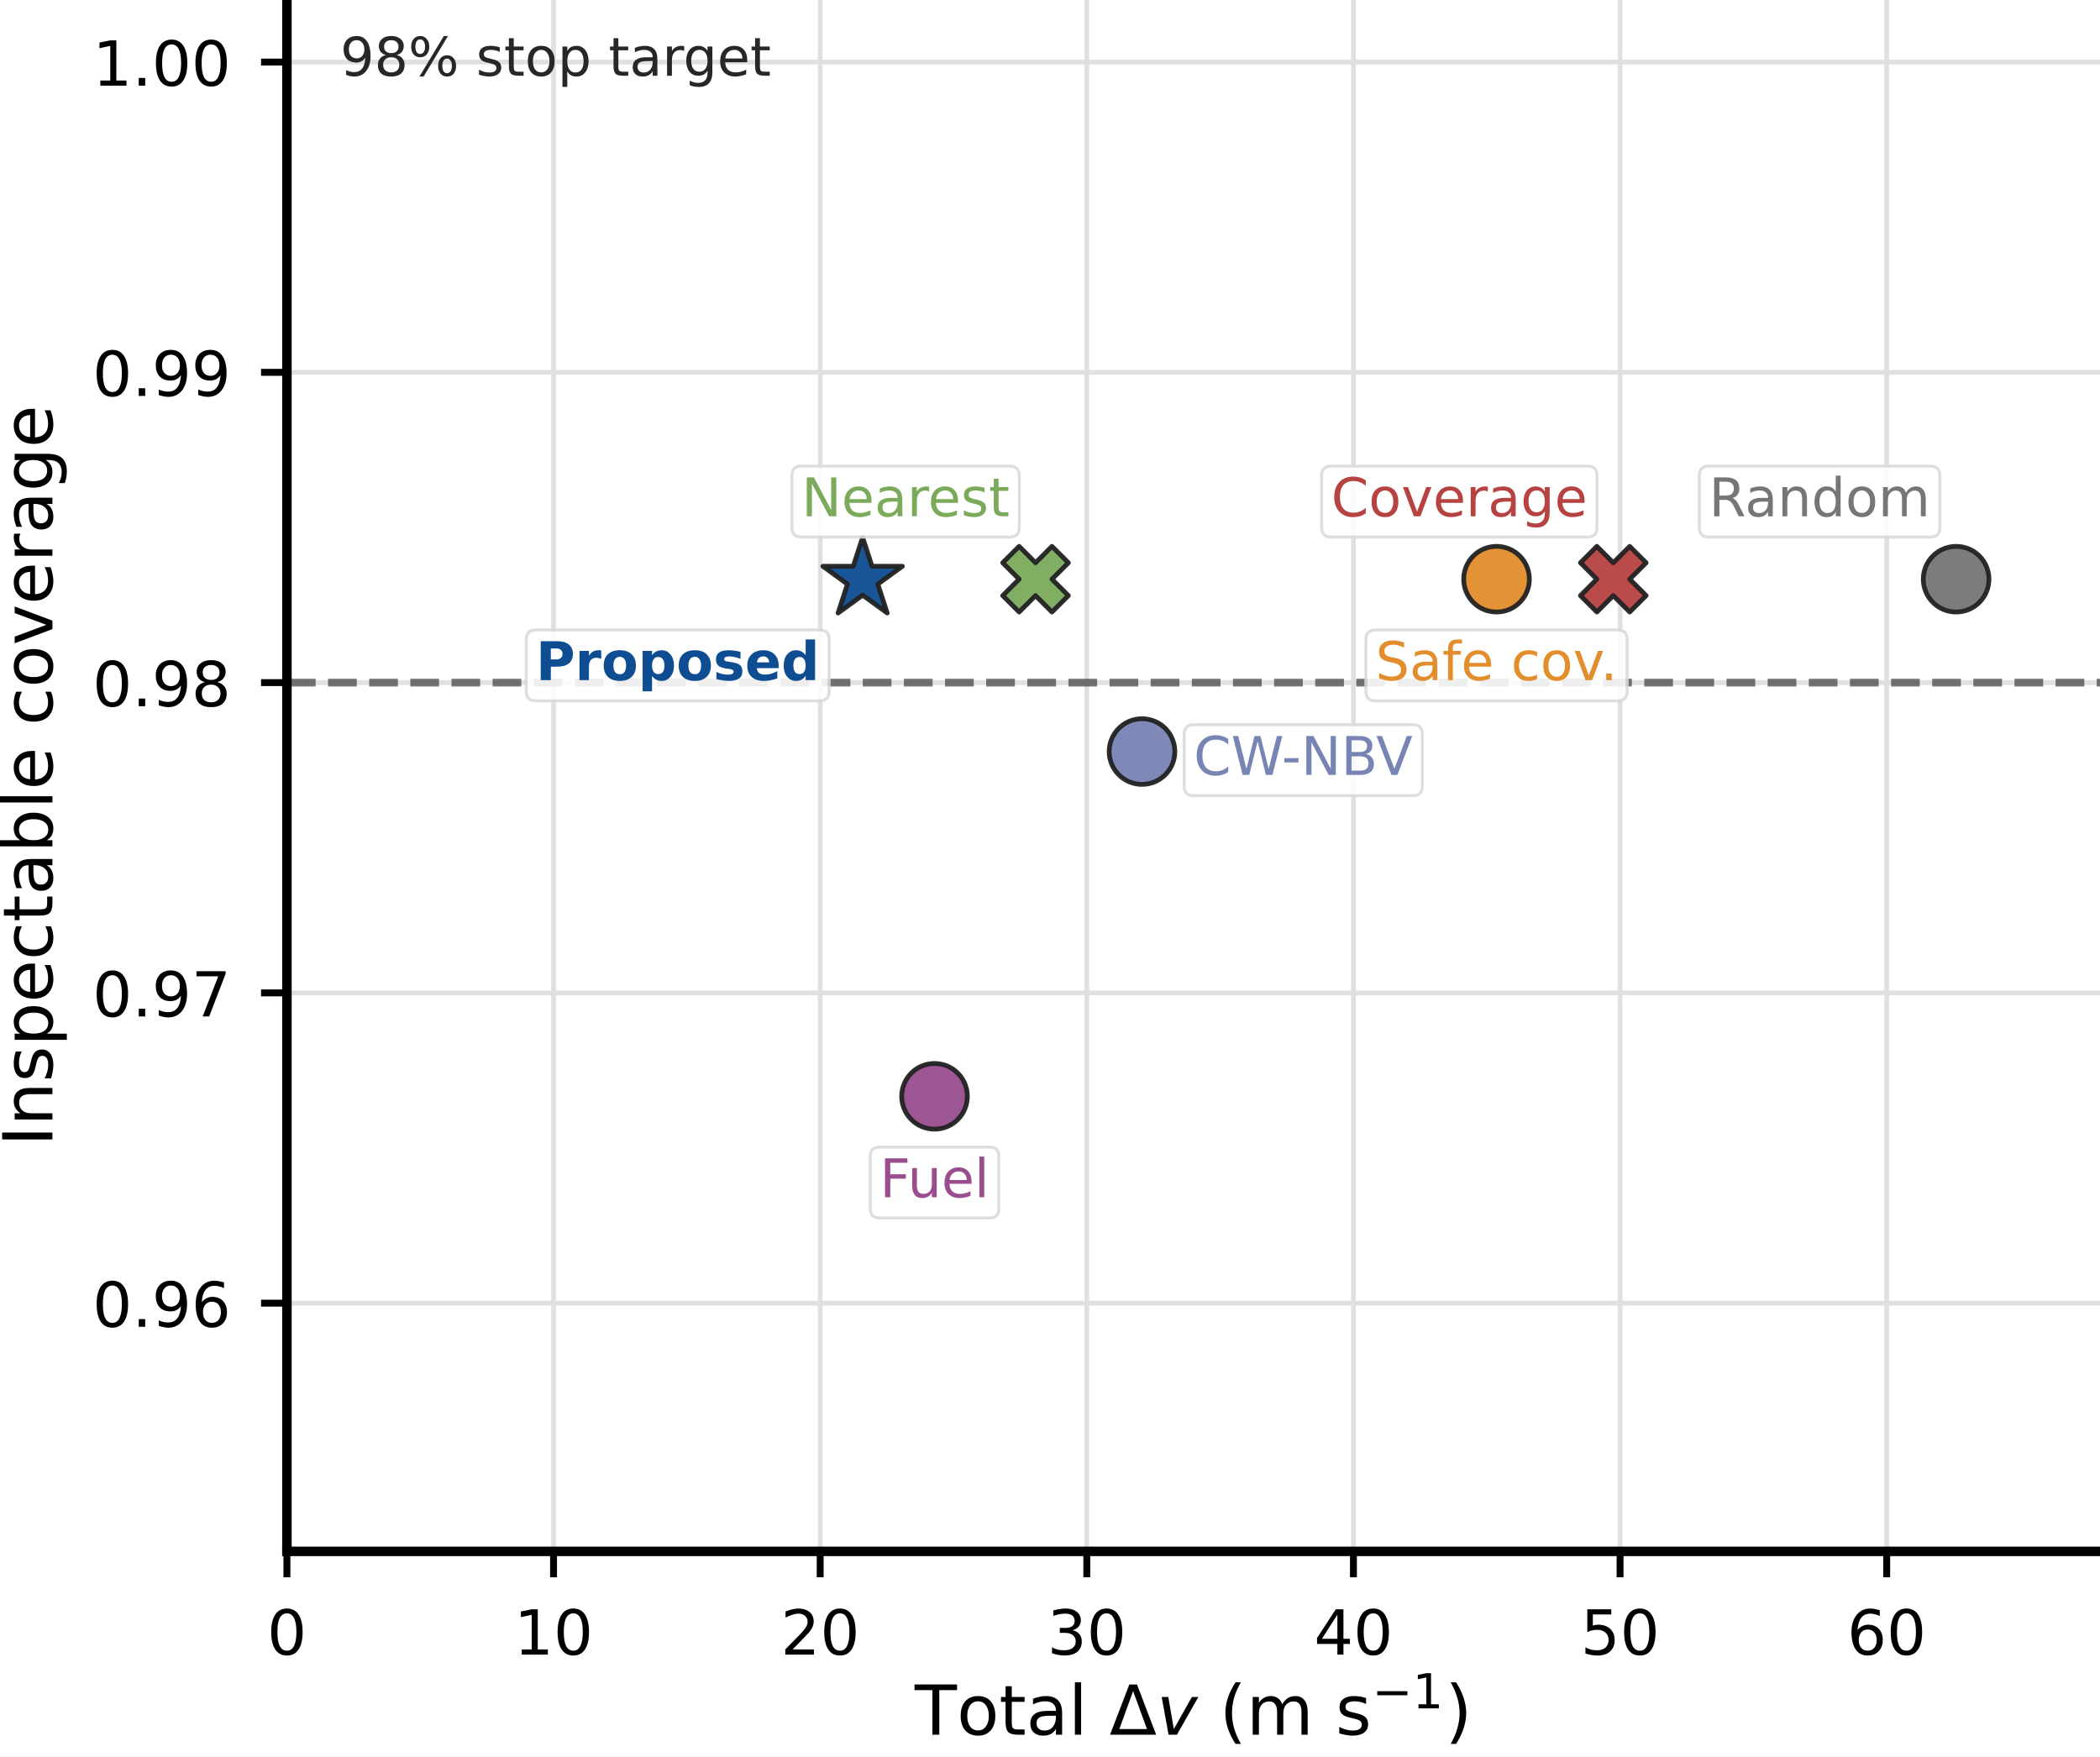
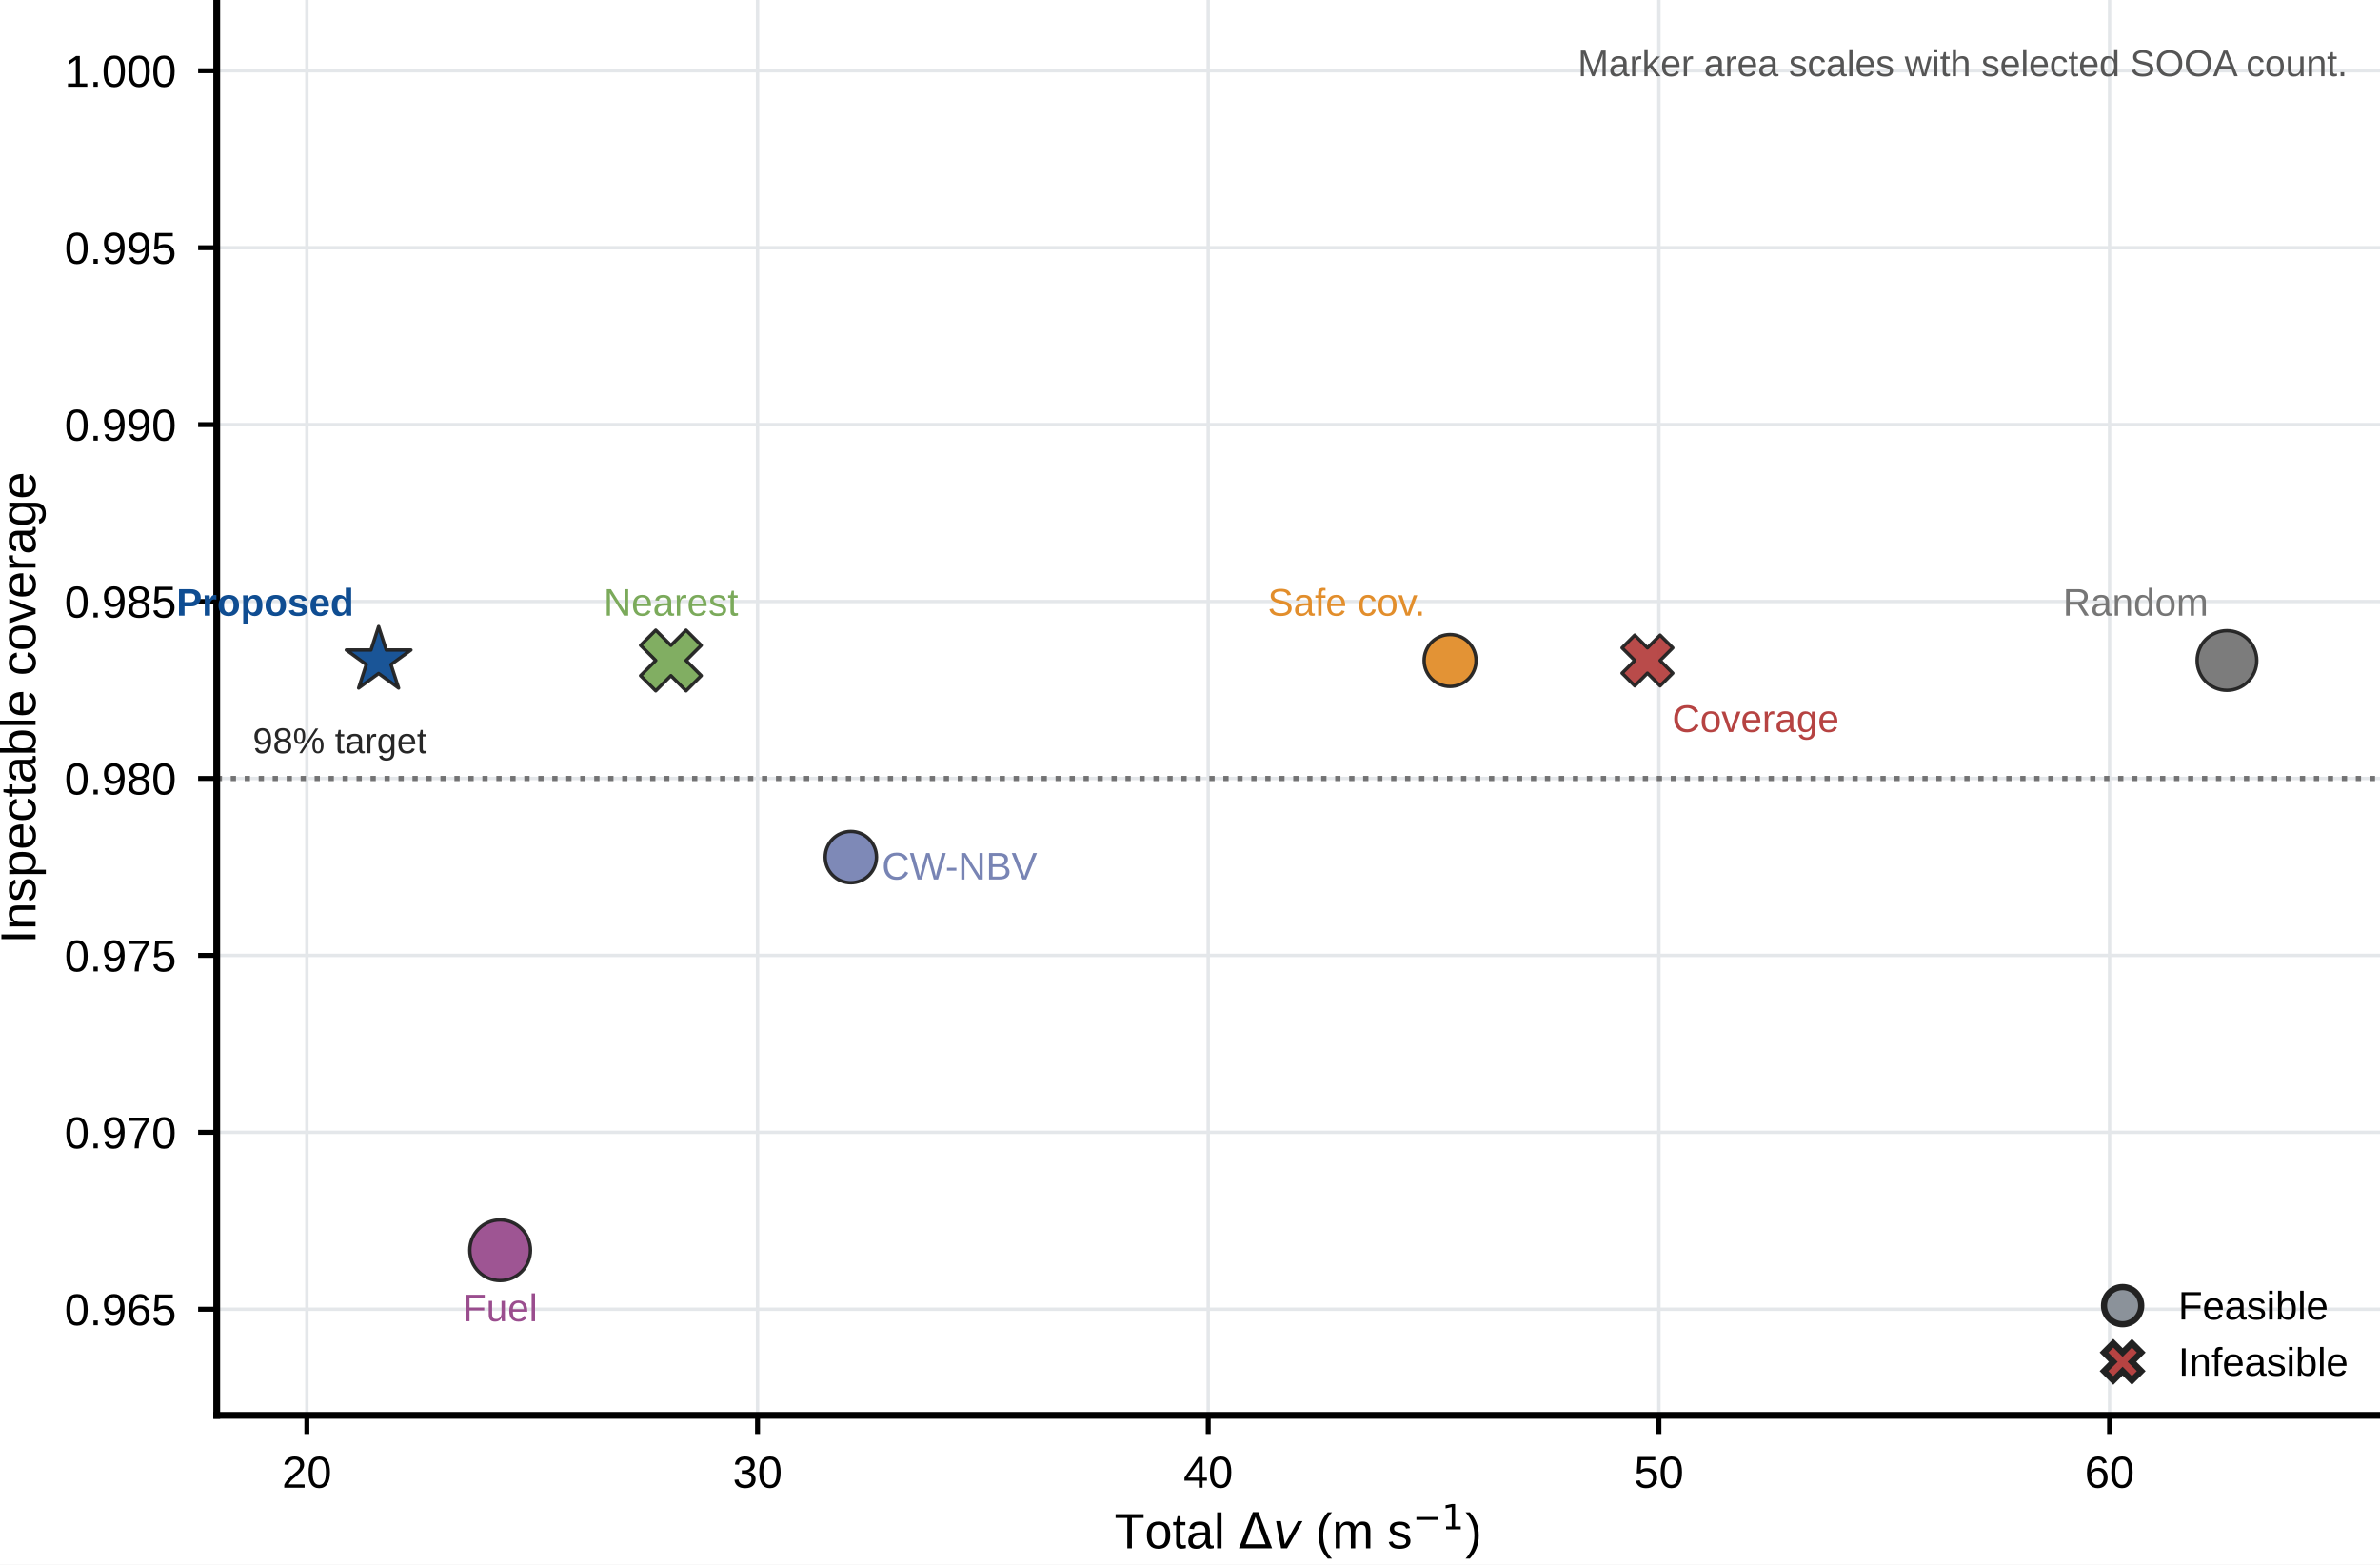
- <svg xmlns="http://www.w3.org/2000/svg" xmlns:xlink="http://www.w3.org/1999/xlink" width="243.534pt" height="203.728pt" viewBox="0 0 243.534 203.728" version="1.1">
+ <svg xmlns="http://www.w3.org/2000/svg" xmlns:xlink="http://www.w3.org/1999/xlink" width="383.536pt" height="252.145pt" viewBox="0 0 383.536 252.145" version="1.1">
  <defs>
    <style type="text/css">*{stroke-linejoin: round; stroke-linecap: butt}</style>
  </defs>
  <g id="figure_1">
    <g id="patch_1">
-       <path d="M 0 203.728  L 243.534 203.728  L 243.534 0  L 0 0  z " style="fill: #ffffff" />
+       <path d="M 0 252.145  L 383.536 252.145  L 383.536 0  L 0 0  z " style="fill: #ffffff" />
    </g>
    <g id="axes_1">
      <g id="patch_2">
-         <path d="M 33.274 179.94  L 243.534 179.94  L 243.534 0  L 33.274 0  z " style="fill: #ffffff" />
+         <path d="M 34.926 228.1  L 383.536 228.1  L 383.536 0  L 34.926 0  z " style="fill: #ffffff" />
      </g>
      <g id="matplotlib.axis_1">
        <g id="xtick_1">
          <g id="line2d_1">
-             <path d="M 33.274 179.94  L 33.274 0  " clip-path="url(#p81a87a617d)" style="fill: none; stroke: #e0e0e0; stroke-width: 0.55; stroke-linecap: square" />
+             <path d="M 49.451 228.1  L 49.451 0  " clip-path="url(#p575b96c145)" style="fill: none; stroke: #e4e7ea; stroke-width: 0.55; stroke-linecap: square" />
          </g>
          <g id="line2d_2">
            <defs>
-               <path id="mcf0226bdfc" d="M 0 0  L 0 3  " style="stroke: #000000; stroke-width: 0.8" />
+               <path id="m4b078c3cdf" d="M 0 0  L 0 3  " style="stroke: #000000; stroke-width: 0.8" />
            </defs>
            <g>
-               <use xlink:href="#mcf0226bdfc" x="33.274" y="179.94" style="stroke: #000000; stroke-width: 0.8" />
+               <use xlink:href="#m4b078c3cdf" x="49.451" y="228.1" style="stroke: #000000; stroke-width: 0.8" />
            </g>
          </g>
          <g id="text_1">
-             <text style="font-size: 7.2px; font-family: 'DejaVu Sans'; text-anchor: middle" x="33.274" y="191.911" transform="rotate(-0 33.27375 191.9109)">0</text>
+             <text style="font-size: 7.2px; font-family: 'Arial', 'DejaVu Sans', 'Liberation Sans', sans-serif; text-anchor: middle" x="49.451" y="239.754" transform="rotate(-0 49.45117 239.7536)">20</text>
          </g>
        </g>
        <g id="xtick_2">
          <g id="line2d_3">
-             <path d="M 64.194 179.94  L 64.194 0  " clip-path="url(#p81a87a617d)" style="fill: none; stroke: #e0e0e0; stroke-width: 0.55; stroke-linecap: square" />
+             <path d="M 122.078 228.1  L 122.078 0  " clip-path="url(#p575b96c145)" style="fill: none; stroke: #e4e7ea; stroke-width: 0.55; stroke-linecap: square" />
          </g>
          <g id="line2d_4">
            <g>
-               <use xlink:href="#mcf0226bdfc" x="64.194" y="179.94" style="stroke: #000000; stroke-width: 0.8" />
+               <use xlink:href="#m4b078c3cdf" x="122.078" y="228.1" style="stroke: #000000; stroke-width: 0.8" />
            </g>
          </g>
          <g id="text_2">
-             <text style="font-size: 7.2px; font-family: 'DejaVu Sans'; text-anchor: middle" x="64.194" y="191.911" transform="rotate(-0 64.19434 191.9109)">10</text>
+             <text style="font-size: 7.2px; font-family: 'Arial', 'DejaVu Sans', 'Liberation Sans', sans-serif; text-anchor: middle" x="122.078" y="239.754" transform="rotate(-0 122.0782 239.7536)">30</text>
          </g>
        </g>
        <g id="xtick_3">
          <g id="line2d_5">
-             <path d="M 95.115 179.94  L 95.115 0  " clip-path="url(#p81a87a617d)" style="fill: none; stroke: #e0e0e0; stroke-width: 0.55; stroke-linecap: square" />
+             <path d="M 194.705 228.1  L 194.705 0  " clip-path="url(#p575b96c145)" style="fill: none; stroke: #e4e7ea; stroke-width: 0.55; stroke-linecap: square" />
          </g>
          <g id="line2d_6">
            <g>
-               <use xlink:href="#mcf0226bdfc" x="95.115" y="179.94" style="stroke: #000000; stroke-width: 0.8" />
+               <use xlink:href="#m4b078c3cdf" x="194.705" y="228.1" style="stroke: #000000; stroke-width: 0.8" />
            </g>
          </g>
          <g id="text_3">
-             <text style="font-size: 7.2px; font-family: 'DejaVu Sans'; text-anchor: middle" x="95.115" y="191.911" transform="rotate(-0 95.11493 191.9109)">20</text>
+             <text style="font-size: 7.2px; font-family: 'Arial', 'DejaVu Sans', 'Liberation Sans', sans-serif; text-anchor: middle" x="194.705" y="239.754" transform="rotate(-0 194.7053 239.7536)">40</text>
          </g>
        </g>
        <g id="xtick_4">
          <g id="line2d_7">
-             <path d="M 126.036 179.94  L 126.036 0  " clip-path="url(#p81a87a617d)" style="fill: none; stroke: #e0e0e0; stroke-width: 0.55; stroke-linecap: square" />
+             <path d="M 267.332 228.1  L 267.332 0  " clip-path="url(#p575b96c145)" style="fill: none; stroke: #e4e7ea; stroke-width: 0.55; stroke-linecap: square" />
          </g>
          <g id="line2d_8">
            <g>
-               <use xlink:href="#mcf0226bdfc" x="126.036" y="179.94" style="stroke: #000000; stroke-width: 0.8" />
+               <use xlink:href="#m4b078c3cdf" x="267.332" y="228.1" style="stroke: #000000; stroke-width: 0.8" />
            </g>
          </g>
          <g id="text_4">
-             <text style="font-size: 7.2px; font-family: 'DejaVu Sans'; text-anchor: middle" x="126.036" y="191.911" transform="rotate(-0 126.0355 191.9109)">30</text>
+             <text style="font-size: 7.2px; font-family: 'Arial', 'DejaVu Sans', 'Liberation Sans', sans-serif; text-anchor: middle" x="267.332" y="239.754" transform="rotate(-0 267.3324 239.7536)">50</text>
          </g>
        </g>
        <g id="xtick_5">
          <g id="line2d_9">
-             <path d="M 156.956 179.94  L 156.956 0  " clip-path="url(#p81a87a617d)" style="fill: none; stroke: #e0e0e0; stroke-width: 0.55; stroke-linecap: square" />
+             <path d="M 339.959 228.1  L 339.959 0  " clip-path="url(#p575b96c145)" style="fill: none; stroke: #e4e7ea; stroke-width: 0.55; stroke-linecap: square" />
          </g>
          <g id="line2d_10">
            <g>
-               <use xlink:href="#mcf0226bdfc" x="156.956" y="179.94" style="stroke: #000000; stroke-width: 0.8" />
+               <use xlink:href="#m4b078c3cdf" x="339.959" y="228.1" style="stroke: #000000; stroke-width: 0.8" />
            </g>
          </g>
          <g id="text_5">
-             <text style="font-size: 7.2px; font-family: 'DejaVu Sans'; text-anchor: middle" x="156.956" y="191.911" transform="rotate(-0 156.9561 191.9109)">40</text>
-           </g>
-         </g>
-         <g id="xtick_6">
-           <g id="line2d_11">
-             <path d="M 187.877 179.94  L 187.877 0  " clip-path="url(#p81a87a617d)" style="fill: none; stroke: #e0e0e0; stroke-width: 0.55; stroke-linecap: square" />
-           </g>
-           <g id="line2d_12">
-             <g>
-               <use xlink:href="#mcf0226bdfc" x="187.877" y="179.94" style="stroke: #000000; stroke-width: 0.8" />
-             </g>
-           </g>
-           <g id="text_6">
-             <text style="font-size: 7.2px; font-family: 'DejaVu Sans'; text-anchor: middle" x="187.877" y="191.911" transform="rotate(-0 187.8767 191.9109)">50</text>
-           </g>
-         </g>
-         <g id="xtick_7">
-           <g id="line2d_13">
-             <path d="M 218.797 179.94  L 218.797 0  " clip-path="url(#p81a87a617d)" style="fill: none; stroke: #e0e0e0; stroke-width: 0.55; stroke-linecap: square" />
-           </g>
-           <g id="line2d_14">
-             <g>
-               <use xlink:href="#mcf0226bdfc" x="218.797" y="179.94" style="stroke: #000000; stroke-width: 0.8" />
-             </g>
-           </g>
-           <g id="text_7">
-             <text style="font-size: 7.2px; font-family: 'DejaVu Sans'; text-anchor: middle" x="218.797" y="191.911" transform="rotate(-0 218.7973 191.9109)">60</text>
-           </g>
-         </g>
-         <g id="text_8">
-           <g transform="translate(106.0837 202.0645)">
+             <text style="font-size: 7.2px; font-family: 'Arial', 'DejaVu Sans', 'Liberation Sans', sans-serif; text-anchor: middle" x="339.959" y="239.754" transform="rotate(-0 339.9595 239.7536)">60</text>
+           </g>
+         </g>
+         <g id="text_6">
+           <g transform="translate(179.5908 250.3846)">
            <text>
-               <tspan x="0" y="-0.858" style="font-size: 8px; font-family: 'DejaVu Sans'">T</tspan>
-               <tspan x="4.887" y="-0.858" style="font-size: 8px; font-family: 'DejaVu Sans'">o</tspan>
-               <tspan x="9.781" y="-0.858" style="font-size: 8px; font-family: 'DejaVu Sans'">t</tspan>
-               <tspan x="12.918" y="-0.858" style="font-size: 8px; font-family: 'DejaVu Sans'">a</tspan>
-               <tspan x="17.82" y="-0.858" style="font-size: 8px; font-family: 'DejaVu Sans'">l</tspan>
-               <tspan x="20.043" y="-0.858" style="font-size: 8px; font-family: 'DejaVu Sans'"> </tspan>
-               <tspan x="22.586" y="-0.858" style="font-size: 8px; font-family: 'DejaVu Sans'">Δ</tspan>
-               <tspan x="32.793" y="-0.858" style="font-size: 8px; font-family: 'DejaVu Sans'"> </tspan>
-               <tspan x="35.336" y="-0.858" style="font-size: 8px; font-family: 'DejaVu Sans'">(</tspan>
-               <tspan x="38.457" y="-0.858" style="font-size: 8px; font-family: 'DejaVu Sans'">m</tspan>
-               <tspan x="46.25" y="-0.858" style="font-size: 8px; font-family: 'DejaVu Sans'"> </tspan>
-               <tspan x="48.793" y="-0.858" style="font-size: 8px; font-family: 'DejaVu Sans'">s</tspan>
-               <tspan x="61.511" y="-0.858" style="font-size: 8px; font-family: 'DejaVu Sans'">)</tspan>
-               <tspan x="28.059" y="-0.858" style="font-style: oblique; font-size: 8px; font-family: 'DejaVu Sans'">v</tspan>
-               <tspan x="53.038" y="-3.92" style="font-size: 5.6px; font-family: 'DejaVu Sans'">−</tspan>
-               <tspan x="57.73" y="-3.92" style="font-size: 5.6px; font-family: 'DejaVu Sans'">1</tspan>
+               <tspan x="0" y="-0.858" style="font-size: 8px; font-family: 'Arial'">T</tspan>
+               <tspan x="4.887" y="-0.858" style="font-size: 8px; font-family: 'Arial'">o</tspan>
+               <tspan x="9.336" y="-0.858" style="font-size: 8px; font-family: 'Arial'">t</tspan>
+               <tspan x="11.559" y="-0.858" style="font-size: 8px; font-family: 'Arial'">a</tspan>
+               <tspan x="16.008" y="-0.858" style="font-size: 8px; font-family: 'Arial'">l</tspan>
+               <tspan x="17.785" y="-0.858" style="font-size: 8px; font-family: 'Arial'"> </tspan>
+               <tspan x="30.215" y="-0.858" style="font-size: 8px; font-family: 'Arial'"> </tspan>
+               <tspan x="32.438" y="-0.858" style="font-size: 8px; font-family: 'Arial'">(</tspan>
+               <tspan x="35.102" y="-0.858" style="font-size: 8px; font-family: 'Arial'">m</tspan>
+               <tspan x="41.766" y="-0.858" style="font-size: 8px; font-family: 'Arial'"> </tspan>
+               <tspan x="43.988" y="-0.858" style="font-size: 8px; font-family: 'Arial'">s</tspan>
+               <tspan x="56.539" y="-0.858" style="font-size: 8px; font-family: 'Arial'">)</tspan>
+               <tspan x="20.008" y="-0.858" style="font-size: 8px; font-family: 'DejaVu Sans'">Δ</tspan>
+               <tspan x="25.48" y="-0.858" style="font-style: oblique; font-size: 8px; font-family: 'DejaVu Sans'">v</tspan>
+               <tspan x="48.065" y="-3.92" style="font-size: 5.6px; font-family: 'DejaVu Sans'">−</tspan>
+               <tspan x="52.757" y="-3.92" style="font-size: 5.6px; font-family: 'DejaVu Sans'">1</tspan>
            </text>
          </g>
        </g>
      </g>
      <g id="matplotlib.axis_2">
        <g id="ytick_1">
+           <g id="line2d_11">
+             <path d="M 34.926 210.993  L 383.536 210.993  " clip-path="url(#p575b96c145)" style="fill: none; stroke: #e4e7ea; stroke-width: 0.55; stroke-linecap: square" />
+           </g>
+           <g id="line2d_12">
+             <defs>
+               <path id="m5e344ebd41" d="M 0 0  L -3 0  " style="stroke: #000000; stroke-width: 0.8" />
+             </defs>
+             <g>
+               <use xlink:href="#m5e344ebd41" x="34.926" y="210.993" style="stroke: #000000; stroke-width: 0.8" />
+             </g>
+           </g>
+           <g id="text_7">
+             <text style="font-size: 7.2px; font-family: 'Arial', 'DejaVu Sans', 'Liberation Sans', sans-serif; text-anchor: end" x="28.426" y="213.569" transform="rotate(-0 28.42575 213.5693)">0.965</text>
+           </g>
+         </g>
+         <g id="ytick_2">
+           <g id="line2d_13">
+             <path d="M 34.926 182.48  L 383.536 182.48  " clip-path="url(#p575b96c145)" style="fill: none; stroke: #e4e7ea; stroke-width: 0.55; stroke-linecap: square" />
+           </g>
+           <g id="line2d_14">
+             <g>
+               <use xlink:href="#m5e344ebd41" x="34.926" y="182.48" style="stroke: #000000; stroke-width: 0.8" />
+             </g>
+           </g>
+           <g id="text_8">
+             <text style="font-size: 7.2px; font-family: 'Arial', 'DejaVu Sans', 'Liberation Sans', sans-serif; text-anchor: end" x="28.426" y="185.057" transform="rotate(-0 28.42575 185.0568)">0.970</text>
+           </g>
+         </g>
+         <g id="ytick_3">
          <g id="line2d_15">
-             <path d="M 33.274 151.15  L 243.534 151.15  " clip-path="url(#p81a87a617d)" style="fill: none; stroke: #e0e0e0; stroke-width: 0.55; stroke-linecap: square" />
+             <path d="M 34.926 153.968  L 383.536 153.968  " clip-path="url(#p575b96c145)" style="fill: none; stroke: #e4e7ea; stroke-width: 0.55; stroke-linecap: square" />
          </g>
          <g id="line2d_16">
-             <defs>
-               <path id="m81733e3329" d="M 0 0  L -3 0  " style="stroke: #000000; stroke-width: 0.8" />
-             </defs>
-             <g>
-               <use xlink:href="#m81733e3329" x="33.274" y="151.15" style="stroke: #000000; stroke-width: 0.8" />
+             <g>
+               <use xlink:href="#m5e344ebd41" x="34.926" y="153.968" style="stroke: #000000; stroke-width: 0.8" />
            </g>
          </g>
          <g id="text_9">
-             <text style="font-size: 7.2px; font-family: 'DejaVu Sans'; text-anchor: end" x="26.774" y="153.885" transform="rotate(-0 26.77375 153.885)">0.96</text>
-           </g>
-         </g>
-         <g id="ytick_2">
+             <text style="font-size: 7.2px; font-family: 'Arial', 'DejaVu Sans', 'Liberation Sans', sans-serif; text-anchor: end" x="28.426" y="156.544" transform="rotate(-0 28.42575 156.5443)">0.975</text>
+           </g>
+         </g>
+         <g id="ytick_4">
          <g id="line2d_17">
-             <path d="M 33.274 115.162  L 243.534 115.162  " clip-path="url(#p81a87a617d)" style="fill: none; stroke: #e0e0e0; stroke-width: 0.55; stroke-linecap: square" />
+             <path d="M 34.926 125.455  L 383.536 125.455  " clip-path="url(#p575b96c145)" style="fill: none; stroke: #e4e7ea; stroke-width: 0.55; stroke-linecap: square" />
          </g>
          <g id="line2d_18">
            <g>
-               <use xlink:href="#m81733e3329" x="33.274" y="115.162" style="stroke: #000000; stroke-width: 0.8" />
+               <use xlink:href="#m5e344ebd41" x="34.926" y="125.455" style="stroke: #000000; stroke-width: 0.8" />
            </g>
          </g>
          <g id="text_10">
-             <text style="font-size: 7.2px; font-family: 'DejaVu Sans'; text-anchor: end" x="26.774" y="117.897" transform="rotate(-0 26.77375 117.897)">0.97</text>
-           </g>
-         </g>
-         <g id="ytick_3">
+             <text style="font-size: 7.2px; font-family: 'Arial', 'DejaVu Sans', 'Liberation Sans', sans-serif; text-anchor: end" x="28.426" y="128.032" transform="rotate(-0 28.42575 128.0318)">0.980</text>
+           </g>
+         </g>
+         <g id="ytick_5">
          <g id="line2d_19">
-             <path d="M 33.274 79.174  L 243.534 79.174  " clip-path="url(#p81a87a617d)" style="fill: none; stroke: #e0e0e0; stroke-width: 0.55; stroke-linecap: square" />
+             <path d="M 34.926 96.942  L 383.536 96.942  " clip-path="url(#p575b96c145)" style="fill: none; stroke: #e4e7ea; stroke-width: 0.55; stroke-linecap: square" />
          </g>
          <g id="line2d_20">
            <g>
-               <use xlink:href="#m81733e3329" x="33.274" y="79.174" style="stroke: #000000; stroke-width: 0.8" />
+               <use xlink:href="#m5e344ebd41" x="34.926" y="96.942" style="stroke: #000000; stroke-width: 0.8" />
            </g>
          </g>
          <g id="text_11">
-             <text style="font-size: 7.2px; font-family: 'DejaVu Sans'; text-anchor: end" x="26.774" y="81.909" transform="rotate(-0 26.77375 81.90904)">0.98</text>
-           </g>
-         </g>
-         <g id="ytick_4">
+             <text style="font-size: 7.2px; font-family: 'Arial', 'DejaVu Sans', 'Liberation Sans', sans-serif; text-anchor: end" x="28.426" y="99.519" transform="rotate(-0 28.42575 99.51931)">0.985</text>
+           </g>
+         </g>
+         <g id="ytick_6">
          <g id="line2d_21">
-             <path d="M 33.274 43.186  L 243.534 43.186  " clip-path="url(#p81a87a617d)" style="fill: none; stroke: #e0e0e0; stroke-width: 0.55; stroke-linecap: square" />
+             <path d="M 34.926 68.43  L 383.536 68.43  " clip-path="url(#p575b96c145)" style="fill: none; stroke: #e4e7ea; stroke-width: 0.55; stroke-linecap: square" />
          </g>
          <g id="line2d_22">
            <g>
-               <use xlink:href="#m81733e3329" x="33.274" y="43.186" style="stroke: #000000; stroke-width: 0.8" />
+               <use xlink:href="#m5e344ebd41" x="34.926" y="68.43" style="stroke: #000000; stroke-width: 0.8" />
            </g>
          </g>
          <g id="text_12">
-             <text style="font-size: 7.2px; font-family: 'DejaVu Sans'; text-anchor: end" x="26.774" y="45.921" transform="rotate(-0 26.77375 45.92104)">0.99</text>
-           </g>
-         </g>
-         <g id="ytick_5">
+             <text style="font-size: 7.2px; font-family: 'Arial', 'DejaVu Sans', 'Liberation Sans', sans-serif; text-anchor: end" x="28.426" y="71.007" transform="rotate(-0 28.42575 71.00681)">0.990</text>
+           </g>
+         </g>
+         <g id="ytick_7">
          <g id="line2d_23">
-             <path d="M 33.274 7.198  L 243.534 7.198  " clip-path="url(#p81a87a617d)" style="fill: none; stroke: #e0e0e0; stroke-width: 0.55; stroke-linecap: square" />
+             <path d="M 34.926 39.917  L 383.536 39.917  " clip-path="url(#p575b96c145)" style="fill: none; stroke: #e4e7ea; stroke-width: 0.55; stroke-linecap: square" />
          </g>
          <g id="line2d_24">
            <g>
-               <use xlink:href="#m81733e3329" x="33.274" y="7.198" style="stroke: #000000; stroke-width: 0.8" />
+               <use xlink:href="#m5e344ebd41" x="34.926" y="39.917" style="stroke: #000000; stroke-width: 0.8" />
            </g>
          </g>
          <g id="text_13">
-             <text style="font-size: 7.2px; font-family: 'DejaVu Sans'; text-anchor: end" x="26.774" y="9.933" transform="rotate(-0 26.77375 9.933038)">1.00</text>
-           </g>
-         </g>
-         <g id="text_14">
-           <text style="font-size: 8px; font-family: 'DejaVu Sans'; text-anchor: middle" x="6.079" y="89.97" transform="rotate(-90 6.07875 89.97)">Inspectable coverage</text>
-         </g>
-       </g>
-       <g id="line2d_25">
-         <path d="M 33.274 79.174  L 243.534 79.174  " clip-path="url(#p81a87a617d)" style="fill: none; stroke-dasharray: 3.33,1.44; stroke-dashoffset: 0; stroke: #272727; stroke-opacity: 0.62; stroke-width: 0.9" />
+             <text style="font-size: 7.2px; font-family: 'Arial', 'DejaVu Sans', 'Liberation Sans', sans-serif; text-anchor: end" x="28.426" y="42.494" transform="rotate(-0 28.42575 42.49431)">0.995</text>
+           </g>
+         </g>
+         <g id="ytick_8">
+           <g id="line2d_25">
+             <path d="M 34.926 11.405  L 383.536 11.405  " clip-path="url(#p575b96c145)" style="fill: none; stroke: #e4e7ea; stroke-width: 0.55; stroke-linecap: square" />
+           </g>
+           <g id="line2d_26">
+             <g>
+               <use xlink:href="#m5e344ebd41" x="34.926" y="11.405" style="stroke: #000000; stroke-width: 0.8" />
+             </g>
+           </g>
+           <g id="text_14">
+             <text style="font-size: 7.2px; font-family: 'Arial', 'DejaVu Sans', 'Liberation Sans', sans-serif; text-anchor: end" x="28.426" y="13.982" transform="rotate(-0 28.42575 13.98181)">1.000</text>
+           </g>
+         </g>
+         <g id="text_15">
+           <text style="font-size: 8px; font-family: 'Arial', 'DejaVu Sans', 'Liberation Sans', sans-serif; text-anchor: middle" x="5.726" y="114.05" transform="rotate(-90 5.72625 114.05)">Inspectable coverage</text>
+         </g>
+       </g>
+       <g id="line2d_27">
+         <path d="M 34.926 125.455  L 383.536 125.455  " clip-path="url(#p575b96c145)" style="fill: none; stroke-dasharray: 0.85,1.403; stroke-dashoffset: 0; stroke: #555555; stroke-opacity: 0.8; stroke-width: 0.85" />
      </g>
      <g id="patch_3">
-         <path d="M 33.274 179.94  L 33.274 0  " style="fill: none; stroke: #000000; stroke-width: 1.1; stroke-linejoin: miter; stroke-linecap: square" />
+         <path d="M 34.926 228.1  L 34.926 0  " style="fill: none; stroke: #000000; stroke-width: 1.1; stroke-linejoin: miter; stroke-linecap: square" />
      </g>
      <g id="patch_4">
-         <path d="M 33.274 179.94  L 243.534 179.94  " style="fill: none; stroke: #000000; stroke-width: 1.1; stroke-linejoin: miter; stroke-linecap: square" />
+         <path d="M 34.926 228.1  L 383.536 228.1  " style="fill: none; stroke: #000000; stroke-width: 1.1; stroke-linejoin: miter; stroke-linecap: square" />
      </g>
      <g id="PathCollection_1">
        <defs>
-           <path id="mbdd0a63657" d="M 0 3.808  C 1.01 3.808 1.979 3.407 2.693 2.693  C 3.407 1.979 3.808 1.01 3.808 0  C 3.808 -1.01 3.407 -1.979 2.693 -2.693  C 1.979 -3.407 1.01 -3.808 0 -3.808  C -1.01 -3.808 -1.979 -3.407 -2.693 -2.693  C -3.407 -1.979 -3.808 -1.01 -3.808 0  C -3.808 1.01 -3.407 1.979 -2.693 2.693  C -1.979 3.407 -1.01 3.808 0 3.808  z " style="stroke: #222222; stroke-opacity: 0.95; stroke-width: 0.55" />
-         </defs>
-         <g clip-path="url(#p81a87a617d)">
-           <use xlink:href="#mbdd0a63657" x="132.437" y="87.171" style="fill: #7884b4; fill-opacity: 0.95; stroke: #222222; stroke-opacity: 0.95; stroke-width: 0.55" />
+           <path id="m2ca290cda5" d="M 0 4.135  C 1.097 4.135 2.149 3.7 2.924 2.924  C 3.7 2.149 4.135 1.097 4.135 0  C 4.135 -1.097 3.7 -2.149 2.924 -2.924  C 2.149 -3.7 1.097 -4.135 0 -4.135  C -1.097 -4.135 -2.149 -3.7 -2.924 -2.924  C -3.7 -2.149 -4.135 -1.097 -4.135 0  C -4.135 1.097 -3.7 2.149 -2.924 2.924  C -2.149 3.7 -1.097 4.135 0 4.135  z " style="stroke: #222222; stroke-opacity: 0.95; stroke-width: 0.55" />
+         </defs>
+         <g clip-path="url(#p575b96c145)">
+           <use xlink:href="#m2ca290cda5" x="137.114" y="138.127" style="fill: #7884b4; fill-opacity: 0.95; stroke: #222222; stroke-opacity: 0.95; stroke-width: 0.55" />
        </g>
      </g>
      <g id="PathCollection_2">
        <defs>
-           <path id="m6a75f9e1b0" d="M -1.904 3.808  L 0 1.904  L 1.904 3.808  L 3.808 1.904  L 1.904 0  L 3.808 -1.904  L 1.904 -3.808  L 0 -1.904  L -1.904 -3.808  L -3.808 -1.904  L -1.904 0  L -3.808 1.904  z " style="stroke: #222222; stroke-opacity: 0.95; stroke-width: 0.55" />
-         </defs>
-         <g clip-path="url(#p81a87a617d)">
-           <use xlink:href="#m6a75f9e1b0" x="187.09" y="67.178" style="fill: #b64342; fill-opacity: 0.95; stroke: #222222; stroke-opacity: 0.95; stroke-width: 0.55" />
+           <path id="m039a1b2562" d="M -2.043 4.087  L 0 2.043  L 2.043 4.087  L 4.087 2.043  L 2.043 0  L 4.087 -2.043  L 2.043 -4.087  L 0 -2.043  L -2.043 -4.087  L -4.087 -2.043  L -2.043 0  L -4.087 2.043  z " style="stroke: #222222; stroke-opacity: 0.95; stroke-width: 0.55" />
+         </defs>
+         <g clip-path="url(#p575b96c145)">
+           <use xlink:href="#m039a1b2562" x="265.484" y="106.447" style="fill: #b64342; fill-opacity: 0.95; stroke: #222222; stroke-opacity: 0.95; stroke-width: 0.55" />
        </g>
      </g>
      <g id="PathCollection_3">
        <defs>
-           <path id="m3d7b8eef68" d="M 0 3.808  C 1.01 3.808 1.979 3.407 2.693 2.693  C 3.407 1.979 3.808 1.01 3.808 0  C 3.808 -1.01 3.407 -1.979 2.693 -2.693  C 1.979 -3.407 1.01 -3.808 0 -3.808  C -1.01 -3.808 -1.979 -3.407 -2.693 -2.693  C -3.407 -1.979 -3.808 -1.01 -3.808 0  C -3.808 1.01 -3.407 1.979 -2.693 2.693  C -1.979 3.407 -1.01 3.808 0 3.808  z " style="stroke: #222222; stroke-opacity: 0.95; stroke-width: 0.55" />
-         </defs>
-         <g clip-path="url(#p81a87a617d)">
-           <use xlink:href="#m3d7b8eef68" x="173.55" y="67.178" style="fill: #e28e2c; fill-opacity: 0.95; stroke: #222222; stroke-opacity: 0.95; stroke-width: 0.55" />
+           <path id="mf8aa5e2688" d="M 0 4.183  C 1.109 4.183 2.174 3.743 2.958 2.958  C 3.743 2.174 4.183 1.109 4.183 0  C 4.183 -1.109 3.743 -2.174 2.958 -2.958  C 2.174 -3.743 1.109 -4.183 0 -4.183  C -1.109 -4.183 -2.174 -3.743 -2.958 -2.958  C -3.743 -2.174 -4.183 -1.109 -4.183 0  C -4.183 1.109 -3.743 2.174 -2.958 2.958  C -2.174 3.743 -1.109 4.183 0 4.183  z " style="stroke: #222222; stroke-opacity: 0.95; stroke-width: 0.55" />
+         </defs>
+         <g clip-path="url(#p575b96c145)">
+           <use xlink:href="#mf8aa5e2688" x="233.681" y="106.447" style="fill: #e28e2c; fill-opacity: 0.95; stroke: #222222; stroke-opacity: 0.95; stroke-width: 0.55" />
        </g>
      </g>
      <g id="PathCollection_4">
        <defs>
-           <path id="m4b890cc5c5" d="M -1.904 3.808  L 0 1.904  L 1.904 3.808  L 3.808 1.904  L 1.904 0  L 3.808 -1.904  L 1.904 -3.808  L 0 -1.904  L -1.904 -3.808  L -3.808 -1.904  L -1.904 0  L -3.808 1.904  z " style="stroke: #222222; stroke-opacity: 0.95; stroke-width: 0.55" />
-         </defs>
-         <g clip-path="url(#p81a87a617d)">
-           <use xlink:href="#m4b890cc5c5" x="120.091" y="67.178" style="fill: #7baa5b; fill-opacity: 0.95; stroke: #222222; stroke-opacity: 0.95; stroke-width: 0.55" />
+           <path id="m6ce090a9a5" d="M -2.444 4.889  L 0 2.444  L 2.444 4.889  L 4.889 2.444  L 2.444 0  L 4.889 -2.444  L 2.444 -4.889  L 0 -2.444  L -2.444 -4.889  L -4.889 -2.444  L -2.444 0  L -4.889 2.444  z " style="stroke: #222222; stroke-opacity: 0.95; stroke-width: 0.55" />
+         </defs>
+         <g clip-path="url(#p575b96c145)">
+           <use xlink:href="#m6ce090a9a5" x="108.116" y="106.447" style="fill: #7baa5b; fill-opacity: 0.95; stroke: #222222; stroke-opacity: 0.95; stroke-width: 0.55" />
        </g>
      </g>
      <g id="PathCollection_5">
        <defs>
-           <path id="mb9c644bacb" d="M 0 3.808  C 1.01 3.808 1.979 3.407 2.693 2.693  C 3.407 1.979 3.808 1.01 3.808 0  C 3.808 -1.01 3.407 -1.979 2.693 -2.693  C 1.979 -3.407 1.01 -3.808 0 -3.808  C -1.01 -3.808 -1.979 -3.407 -2.693 -2.693  C -3.407 -1.979 -3.808 -1.01 -3.808 0  C -3.808 1.01 -3.407 1.979 -2.693 2.693  C -1.979 3.407 -1.01 3.808 0 3.808  z " style="stroke: #222222; stroke-opacity: 0.95; stroke-width: 0.55" />
-         </defs>
-         <g clip-path="url(#p81a87a617d)">
-           <use xlink:href="#mb9c644bacb" x="108.375" y="127.158" style="fill: #9a4d8e; fill-opacity: 0.95; stroke: #222222; stroke-opacity: 0.95; stroke-width: 0.55" />
+           <path id="mce5d982994" d="M 0 4.889  C 1.297 4.889 2.54 4.374 3.457 3.457  C 4.374 2.54 4.889 1.297 4.889 0  C 4.889 -1.297 4.374 -2.54 3.457 -3.457  C 2.54 -4.374 1.297 -4.889 0 -4.889  C -1.297 -4.889 -2.54 -4.374 -3.457 -3.457  C -4.374 -2.54 -4.889 -1.297 -4.889 0  C -4.889 1.297 -4.374 2.54 -3.457 3.457  C -2.54 4.374 -1.297 4.889 0 4.889  z " style="stroke: #222222; stroke-opacity: 0.95; stroke-width: 0.55" />
+         </defs>
+         <g clip-path="url(#p575b96c145)">
+           <use xlink:href="#mce5d982994" x="80.596" y="201.488" style="fill: #9a4d8e; fill-opacity: 0.95; stroke: #222222; stroke-opacity: 0.95; stroke-width: 0.55" />
        </g>
      </g>
      <g id="PathCollection_6">
        <defs>
-           <path id="m55c92dbb90" d="M 0 3.808  C 1.01 3.808 1.979 3.407 2.693 2.693  C 3.407 1.979 3.808 1.01 3.808 0  C 3.808 -1.01 3.407 -1.979 2.693 -2.693  C 1.979 -3.407 1.01 -3.808 0 -3.808  C -1.01 -3.808 -1.979 -3.407 -2.693 -2.693  C -3.407 -1.979 -3.808 -1.01 -3.808 0  C -3.808 1.01 -3.407 1.979 -2.693 2.693  C -1.979 3.407 -1.01 3.808 0 3.808  z " style="stroke: #222222; stroke-opacity: 0.95; stroke-width: 0.55" />
-         </defs>
-         <g clip-path="url(#p81a87a617d)">
-           <use xlink:href="#m55c92dbb90" x="226.849" y="67.178" style="fill: #767676; fill-opacity: 0.95; stroke: #222222; stroke-opacity: 0.95; stroke-width: 0.55" />
-         </g>
-       </g>
-       <g id="text_15">
-         <text style="font-size: 6.2px; font-family: 'DejaVu Sans'; text-anchor: start; fill: #272727" x="39.458" y="8.787" transform="rotate(-0 39.45787 8.787234)">98% stop target</text>
+           <path id="m42a692ea45" d="M 0 4.806  C 1.275 4.806 2.497 4.3 3.399 3.399  C 4.3 2.497 4.806 1.275 4.806 0  C 4.806 -1.275 4.3 -2.497 3.399 -3.399  C 2.497 -4.3 1.275 -4.806 0 -4.806  C -1.275 -4.806 -2.497 -4.3 -3.399 -3.399  C -4.3 -2.497 -4.806 -1.275 -4.806 0  C -4.806 1.275 -4.3 2.497 -3.399 3.399  C -2.497 4.3 -1.275 4.806 0 4.806  z " style="stroke: #222222; stroke-opacity: 0.95; stroke-width: 0.55" />
+         </defs>
+         <g clip-path="url(#p575b96c145)">
+           <use xlink:href="#m42a692ea45" x="358.871" y="106.447" style="fill: #767676; fill-opacity: 0.95; stroke: #222222; stroke-opacity: 0.95; stroke-width: 0.55" />
+         </g>
+       </g>
+       <g id="text_16">
+         <text style="font-size: 5.8px; font-family: 'Arial', 'DejaVu Sans', 'Liberation Sans', sans-serif; text-anchor: start; fill: #272727" x="40.736" y="121.383" transform="rotate(-0 40.73592 121.383)">98% target</text>
+       </g>
+       <g id="text_17">
+         <text style="font-size: 6px; font-family: 'Arial', 'DejaVu Sans', 'Liberation Sans', sans-serif; text-anchor: end; fill: #555555" x="378.307" y="12.278" transform="rotate(-0 378.3066 12.27819)">Marker area scales with selected SOOA count.</text>
      </g>
      <g id="PathCollection_7">
        <defs>
-           <path id="m76abc9b233" d="M 0 -4.848  L -1.088 -1.498  L -4.61 -1.498  L -1.761 0.572  L -2.849 3.922  L -0 1.852  L 2.849 3.922  L 1.761 0.572  L 4.61 -1.498  L 1.088 -1.498  z " style="stroke: #222222; stroke-opacity: 0.95; stroke-width: 0.55" />
-         </defs>
-         <g clip-path="url(#p81a87a617d)">
-           <use xlink:href="#m76abc9b233" x="100.038" y="67.178" style="fill: #0f4d92; fill-opacity: 0.95; stroke: #222222; stroke-opacity: 0.95; stroke-width: 0.55" />
-         </g>
-       </g>
-       <g id="text_16">
-         <g id="patch_5">
-           <path d="M 62.146 81.294  L 95.038 81.294  Q 96.154 81.294 96.154 80.178  L 96.154 74.178  Q 96.154 73.062 95.038 73.062  L 62.146 73.062  Q 61.03 73.062 61.03 74.178  L 61.03 80.178  Q 61.03 81.294 62.146 81.294  z " style="fill: #ffffff; opacity: 0.88; stroke: #dadada; stroke-width: 0.35; stroke-linejoin: miter" />
-         </g>
-         <text style="font-weight: 700; font-size: 6.2px; font-family: 'DejaVu Sans'; text-anchor: end; fill: #0f4d92" x="95.038" y="78.889" transform="rotate(-0 95.0379 78.88863)">Proposed</text>
-       </g>
-       <g id="text_17">
-         <g id="patch_6">
-           <path d="M 138.437 92.287  L 163.825 92.287  Q 164.941 92.287 164.941 91.171  L 164.941 85.171  Q 164.941 84.055 163.825 84.055  L 138.437 84.055  Q 137.321 84.055 137.321 85.171  L 137.321 91.171  Q 137.321 92.287 138.437 92.287  z " style="fill: #ffffff; opacity: 0.88; stroke: #dadada; stroke-width: 0.35; stroke-linejoin: miter" />
-         </g>
-         <text style="font-size: 6.2px; font-family: 'DejaVu Sans'; text-anchor: start; fill: #7884b4" x="138.437" y="89.882" transform="rotate(-0 138.437 89.88175)">CW-NBV</text>
+           <path id="m0c2c125d13" d="M 0 -5.477  L -1.23 -1.693  L -5.209 -1.693  L -1.99 0.646  L -3.219 4.431  L -0 2.092  L 3.219 4.431  L 1.99 0.646  L 5.209 -1.693  L 1.23 -1.693  z " style="stroke: #222222; stroke-opacity: 0.95; stroke-width: 0.55" />
+         </defs>
+         <g clip-path="url(#p575b96c145)">
+           <use xlink:href="#m0c2c125d13" x="61.014" y="106.447" style="fill: #0f4d92; fill-opacity: 0.95; stroke: #222222; stroke-opacity: 0.95; stroke-width: 0.55" />
+         </g>
      </g>
      <g id="text_18">
-         <g id="patch_7">
-           <path d="M 154.383 62.294  L 184.09 62.294  Q 185.206 62.294 185.206 61.178  L 185.206 55.177  Q 185.206 54.061 184.09 54.061  L 154.383 54.061  Q 153.267 54.061 153.267 55.177  L 153.267 61.178  Q 153.267 62.294 154.383 62.294  z " style="fill: #ffffff; opacity: 0.88; stroke: #dadada; stroke-width: 0.35; stroke-linejoin: miter" />
-         </g>
-         <text style="font-size: 6.2px; font-family: 'DejaVu Sans'; text-anchor: end; fill: #b64342" x="184.09" y="59.888" transform="rotate(-0 184.0898 59.88819)">Coverage</text>
+         <text style="font-weight: 700; font-size: 6.2px; font-family: 'Arial', 'DejaVu Sans', 'Liberation Sans', sans-serif; text-anchor: end; fill: #0f4d92" x="57.014" y="99.223" transform="rotate(-0 57.01436 99.22313)">Proposed</text>
      </g>
      <g id="text_19">
-         <g id="patch_8">
-           <path d="M 159.517 81.294  L 187.583 81.294  Q 188.699 81.294 188.699 80.178  L 188.699 74.178  Q 188.699 73.062 187.583 73.062  L 159.517 73.062  Q 158.401 73.062 158.401 74.178  L 158.401 80.178  Q 158.401 81.294 159.517 81.294  z " style="fill: #ffffff; opacity: 0.88; stroke: #dadada; stroke-width: 0.35; stroke-linejoin: miter" />
-         </g>
-         <text style="font-size: 6.2px; font-family: 'DejaVu Sans'; text-anchor: middle; fill: #e28e2c" x="173.55" y="78.889" transform="rotate(-0 173.5498 78.88863)">Safe cov.</text>
+         <text style="font-size: 6.2px; font-family: 'Arial', 'DejaVu Sans', 'Liberation Sans', sans-serif; text-anchor: start; fill: #7884b4" x="142.114" y="141.73" transform="rotate(-0 142.1143 141.73)">CW-NBV</text>
      </g>
      <g id="text_20">
-         <g id="patch_9">
-           <path d="M 92.954 62.294  L 117.091 62.294  Q 118.207 62.294 118.207 61.178  L 118.207 55.177  Q 118.207 54.061 117.091 54.061  L 92.954 54.061  Q 91.838 54.061 91.838 55.177  L 91.838 61.178  Q 91.838 62.294 92.954 62.294  z " style="fill: #ffffff; opacity: 0.88; stroke: #dadada; stroke-width: 0.35; stroke-linejoin: miter" />
-         </g>
-         <text style="font-size: 6.2px; font-family: 'DejaVu Sans'; text-anchor: end; fill: #7baa5b" x="117.091" y="59.888" transform="rotate(-0 117.091 59.88819)">Nearest</text>
+         <text style="font-size: 6.2px; font-family: 'Arial', 'DejaVu Sans', 'Liberation Sans', sans-serif; text-anchor: start; fill: #b64342" x="269.484" y="117.96" transform="rotate(-0 269.4841 117.9601)">Coverage</text>
      </g>
      <g id="text_21">
-         <g id="patch_10">
-           <path d="M 102.029 141.274  L 114.721 141.274  Q 115.837 141.274 115.837 140.158  L 115.837 134.158  Q 115.837 133.042 114.721 133.042  L 102.029 133.042  Q 100.913 133.042 100.913 134.158  L 100.913 140.158  Q 100.913 141.274 102.029 141.274  z " style="fill: #ffffff; opacity: 0.88; stroke: #dadada; stroke-width: 0.35; stroke-linejoin: miter" />
-         </g>
-         <text style="font-size: 6.2px; font-family: 'DejaVu Sans'; text-anchor: middle; fill: #9a4d8e" x="108.375" y="138.869" transform="rotate(-0 108.3748 138.8686)">Fuel</text>
+         <text style="font-size: 6.2px; font-family: 'Arial', 'DejaVu Sans', 'Liberation Sans', sans-serif; text-anchor: end; fill: #e28e2c" x="229.681" y="99.214" transform="rotate(-0 229.681 99.21442)">Safe cov.</text>
      </g>
      <g id="text_22">
-         <g id="patch_11">
-           <path d="M 198.183 62.294  L 223.849 62.294  Q 224.965 62.294 224.965 61.178  L 224.965 55.177  Q 224.965 54.061 223.849 54.061  L 198.183 54.061  Q 197.067 54.061 197.067 55.177  L 197.067 61.178  Q 197.067 62.294 198.183 62.294  z " style="fill: #ffffff; opacity: 0.88; stroke: #dadada; stroke-width: 0.35; stroke-linejoin: miter" />
-         </g>
-         <text style="font-size: 6.2px; font-family: 'DejaVu Sans'; text-anchor: end; fill: #767676" x="223.849" y="59.888" transform="rotate(-0 223.8487 59.88819)">Random</text>
+         <text style="font-size: 6.2px; font-family: 'Arial', 'DejaVu Sans', 'Liberation Sans', sans-serif; text-anchor: middle; fill: #7baa5b" x="108.116" y="99.214" transform="rotate(-0 108.1155 99.21442)">Nearest</text>
+       </g>
+       <g id="text_23">
+         <text style="font-size: 6.2px; font-family: 'Arial', 'DejaVu Sans', 'Liberation Sans', sans-serif; text-anchor: middle; fill: #9a4d8e" x="80.596" y="212.926" transform="rotate(-0 80.5962 212.9262)">Fuel</text>
+       </g>
+       <g id="text_24">
+         <text style="font-size: 6.2px; font-family: 'Arial', 'DejaVu Sans', 'Liberation Sans', sans-serif; text-anchor: end; fill: #767676" x="355.871" y="99.214" transform="rotate(-0 355.8708 99.21442)">Random</text>
+       </g>
+       <g id="legend_1">
+         <g id="line2d_28">
+           <path d="M 335.661 210.415  L 342.061 210.415  L 348.461 210.415  " style="fill: none; stroke: #000000; stroke-opacity: 0; stroke-width: 1.5; stroke-linecap: square" />
+           <defs>
+             <path id="mfbd7bc7dbf" d="M 0 3  C 0.796 3 1.559 2.684 2.121 2.121  C 2.684 1.559 3 0.796 3 0  C 3 -0.796 2.684 -1.559 2.121 -2.121  C 1.559 -2.684 0.796 -3 0 -3  C -0.796 -3 -1.559 -2.684 -2.121 -2.121  C -2.684 -1.559 -3 -0.796 -3 0  C -3 0.796 -2.684 1.559 -2.121 2.121  C -1.559 2.684 -0.796 3 0 3  z " style="stroke: #222222" />
+           </defs>
+           <g>
+             <use xlink:href="#mfbd7bc7dbf" x="342.061" y="210.415" style="fill: #8b929a; stroke: #222222" />
+           </g>
+         </g>
+         <g id="text_25">
+           <text style="font-size: 6.4px; font-family: 'Arial', 'DejaVu Sans', 'Liberation Sans', sans-serif; text-anchor: start" x="351.021" y="212.655" transform="rotate(-0 351.0208 212.655)">Feasible</text>
+         </g>
+         <g id="line2d_29">
+           <path d="M 335.661 219.468  L 342.061 219.468  L 348.461 219.468  " style="fill: none; stroke: #000000; stroke-opacity: 0; stroke-width: 1.5; stroke-linecap: square" />
+           <defs>
+             <path id="m82cd96b36e" d="M -1.5 3  L 0 1.5  L 1.5 3  L 3 1.5  L 1.5 0  L 3 -1.5  L 1.5 -3  L 0 -1.5  L -1.5 -3  L -3 -1.5  L -1.5 0  L -3 1.5  z " style="stroke: #222222; stroke-linejoin: miter" />
+           </defs>
+           <g>
+             <use xlink:href="#m82cd96b36e" x="342.061" y="219.468" style="fill: #b64342; stroke: #222222; stroke-linejoin: miter" />
+           </g>
+         </g>
+         <g id="text_26">
+           <text style="font-size: 6.4px; font-family: 'Arial', 'DejaVu Sans', 'Liberation Sans', sans-serif; text-anchor: start" x="351.021" y="221.708" transform="rotate(-0 351.0208 221.708)">Infeasible</text>
+         </g>
      </g>
    </g>
  </g>
  <defs>
-     <clipPath id="p81a87a617d">
-       <rect x="33.274" y="0" width="210.26" height="179.94" />
+     <clipPath id="p575b96c145">
+       <rect x="34.926" y="0" width="348.61" height="228.1" />
    </clipPath>
  </defs>
</svg>
